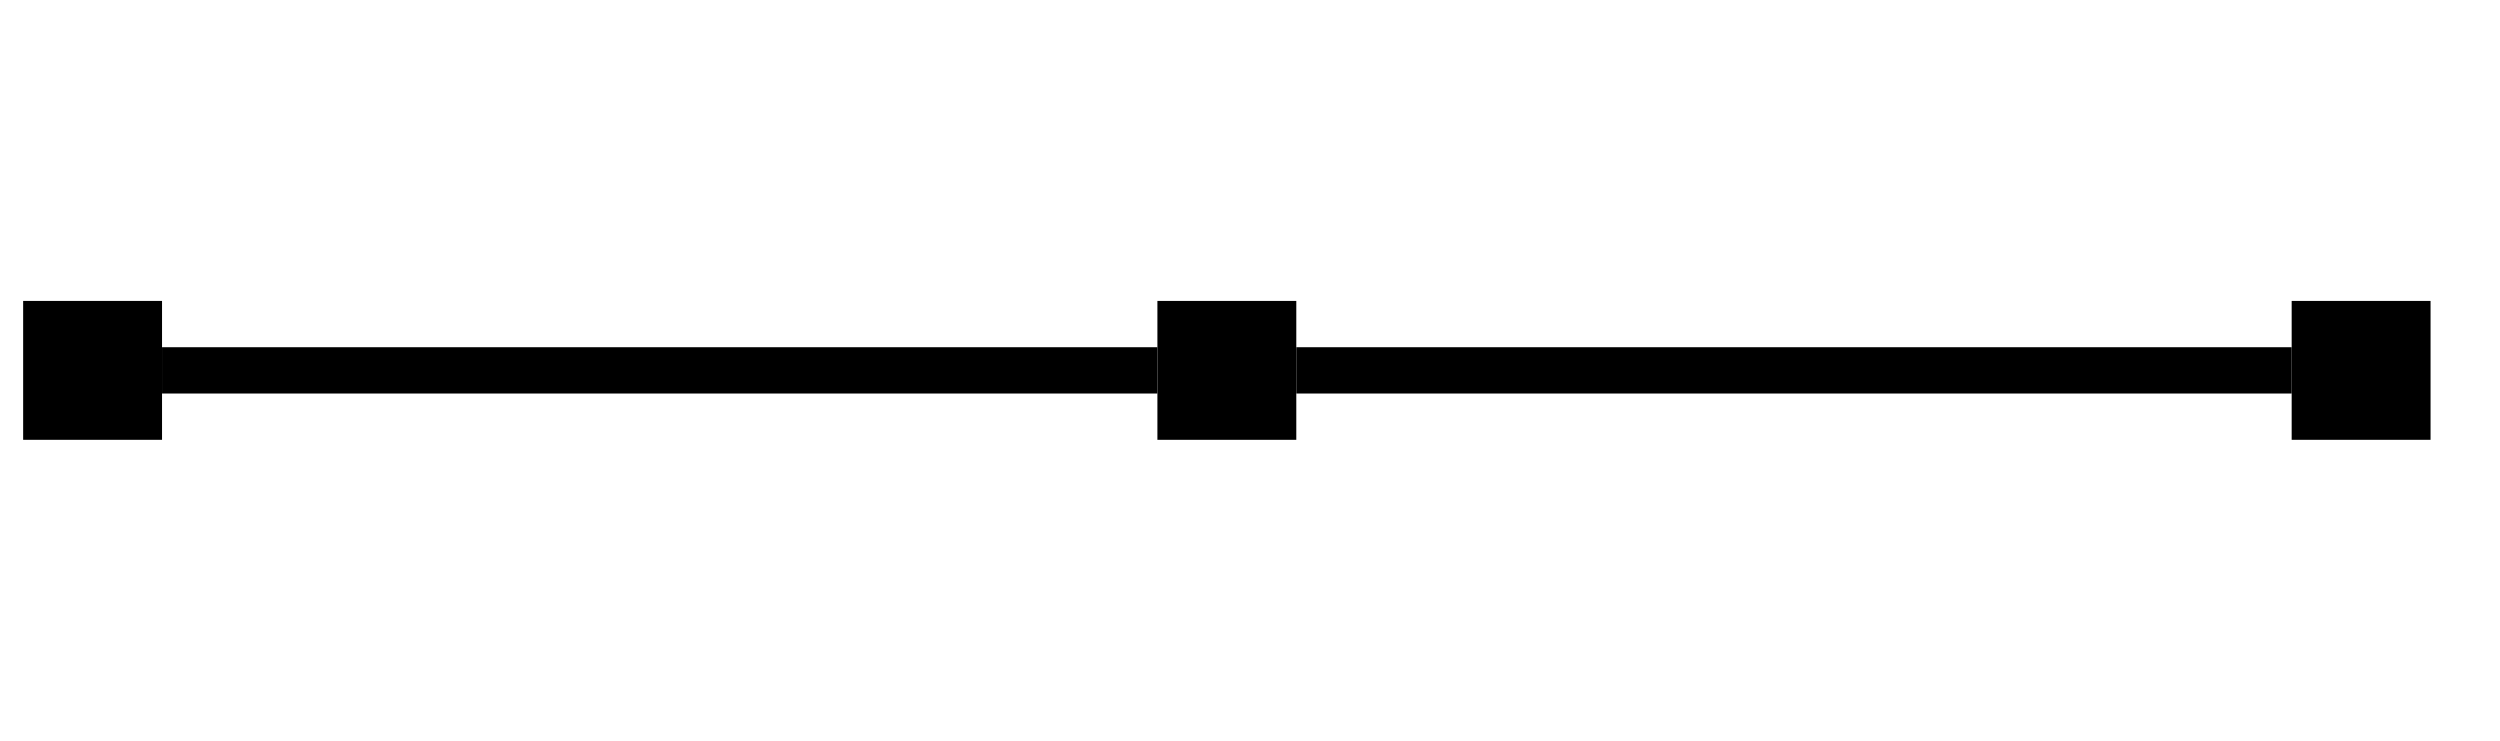
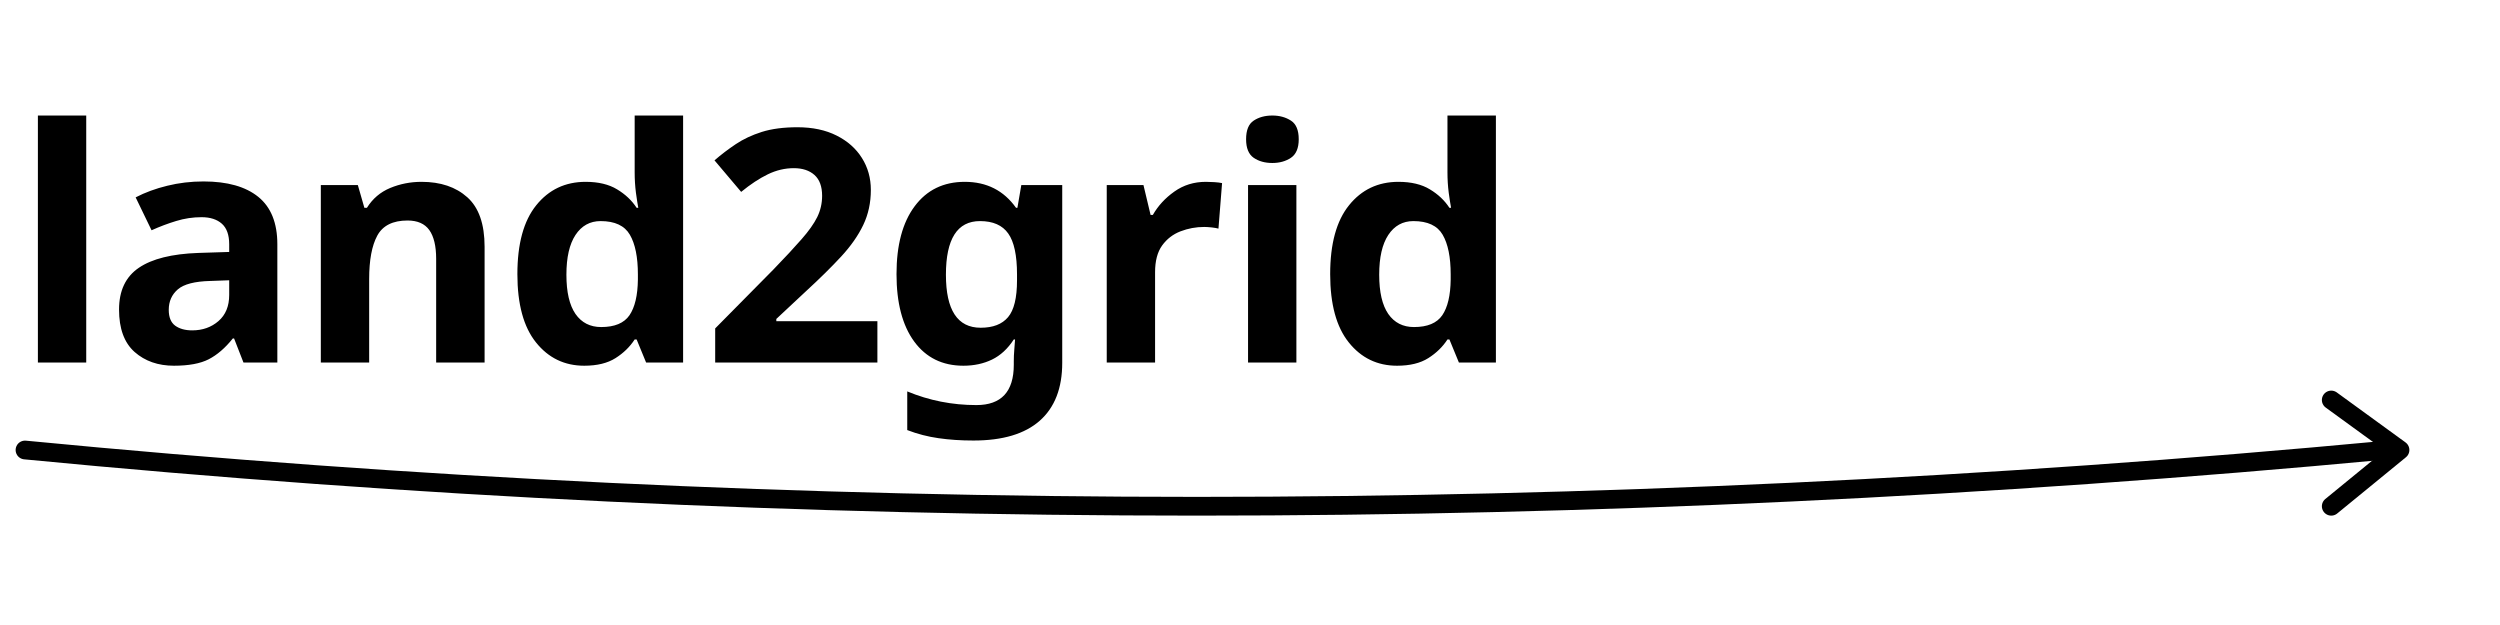
- <svg xmlns="http://www.w3.org/2000/svg" viewBox="0 0 108 32" role="img" aria-label="land2grid mark">
-   <rect x="1" y="13" width="6" height="6" fill="currentColor" />
-   <line x1="7" y1="16" x2="50" y2="16" stroke="currentColor" stroke-width="2" />
-   <rect x="50" y="13" width="6" height="6" fill="currentColor" />
-   <line x1="56" y1="16" x2="99" y2="16" stroke="currentColor" stroke-width="2" />
-   <rect x="99" y="13" width="6" height="6" fill="currentColor" />
+ <svg xmlns="http://www.w3.org/2000/svg" viewBox="0 0 400 100" role="img" aria-label="land2grid">
+   <text x="2" y="58" font-family="Archivo, sans-serif" font-weight="800" font-size="52" letter-spacing="-1" fill="currentColor">land2grid</text>
+   <path d="M4 72 Q 190 90 382 72" fill="none" stroke="currentColor" stroke-width="3" stroke-linecap="round" />
+   <path d="M373 64 L384 72 L373 81" fill="none" stroke="currentColor" stroke-width="3" stroke-linecap="round" stroke-linejoin="round" />
</svg>
